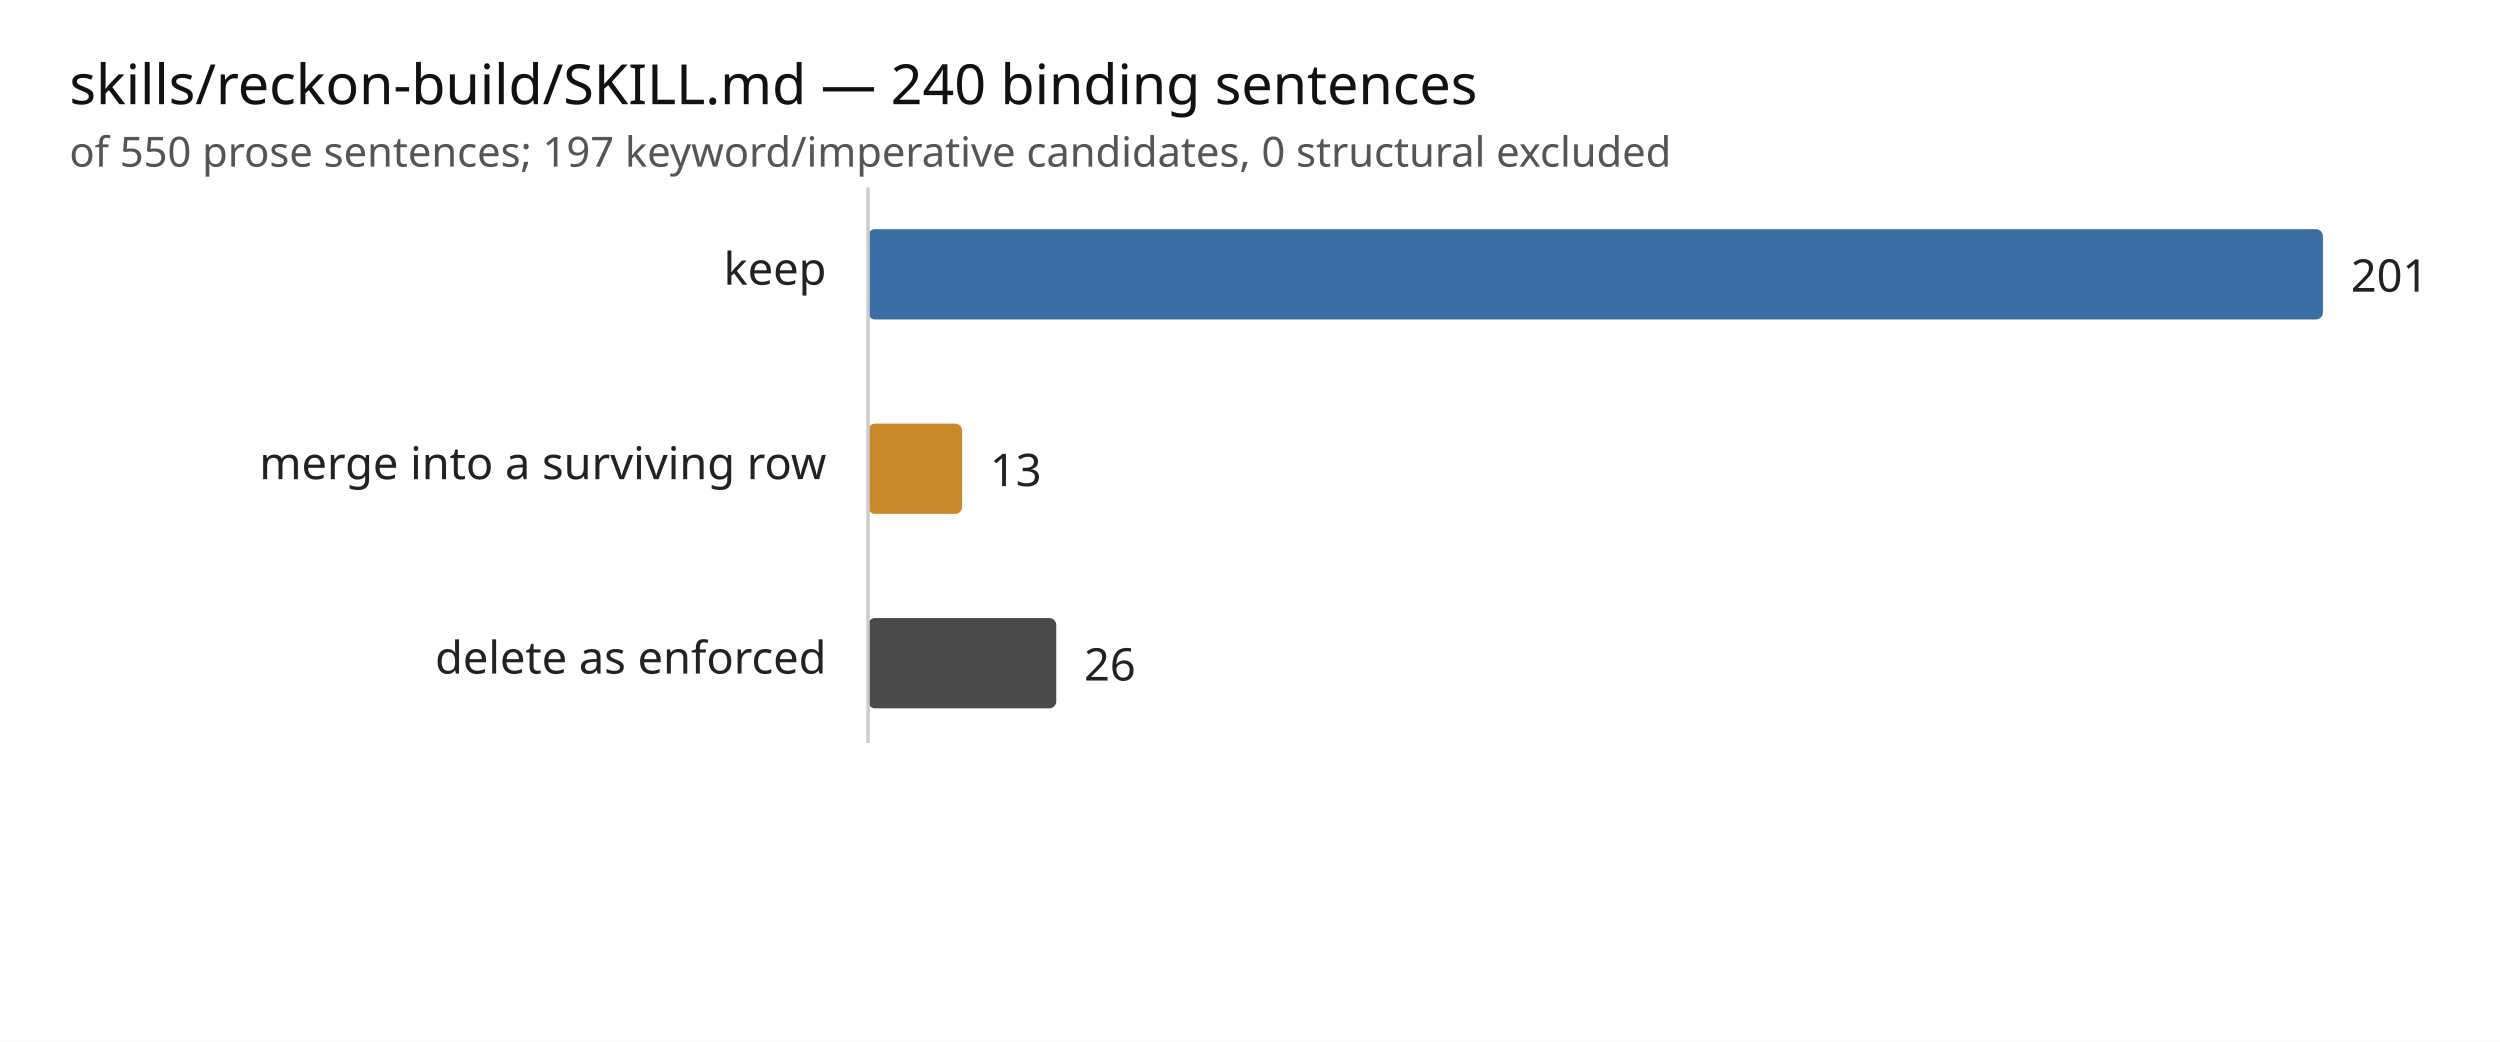
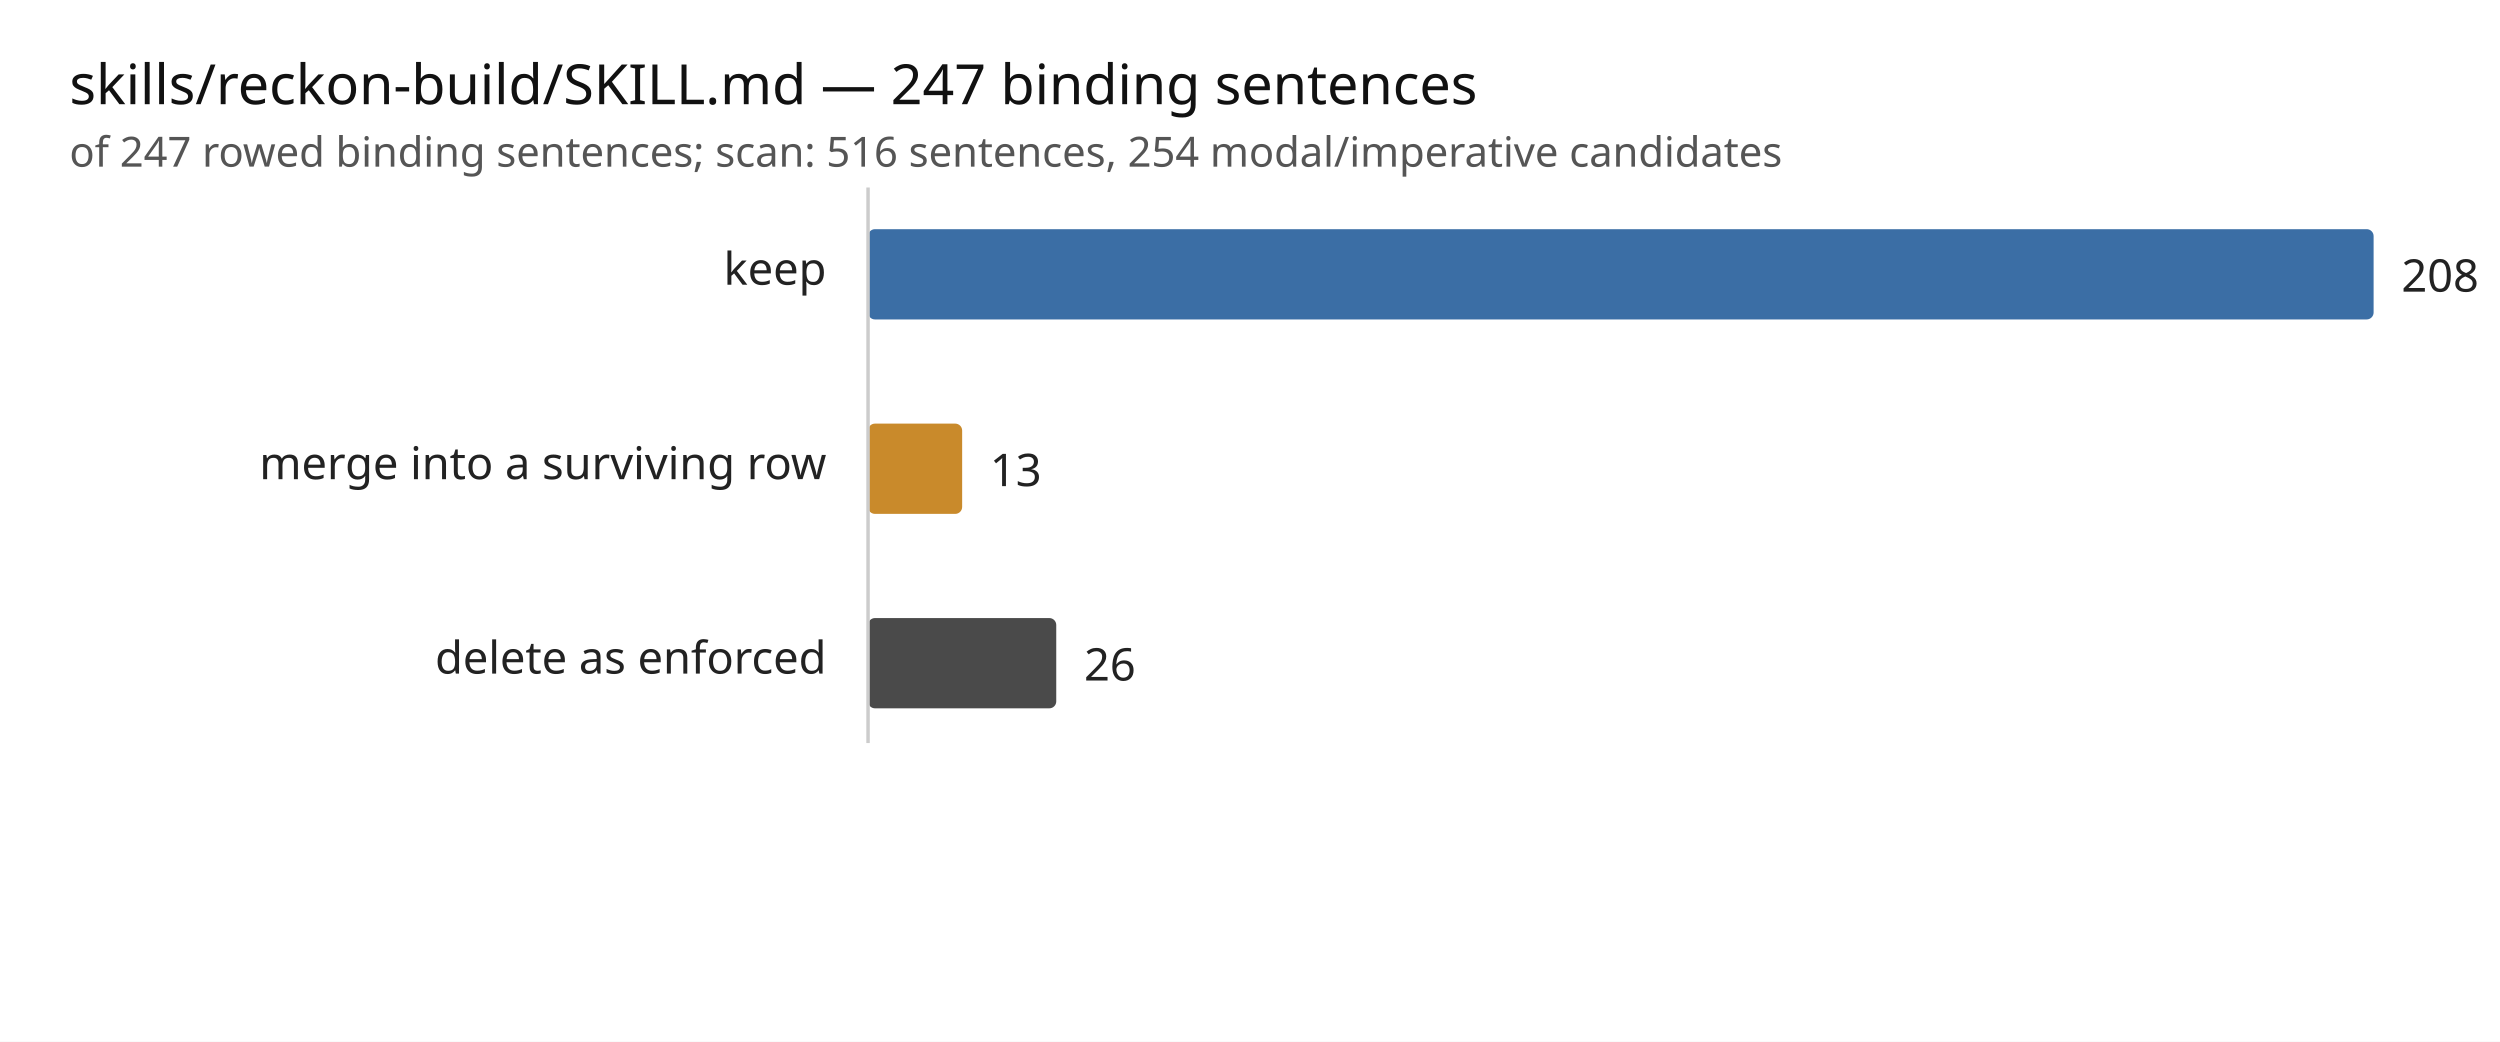
- <svg xmlns="http://www.w3.org/2000/svg" width="720" height="300" viewBox="0 0 720 300" role="img" aria-label="Binding-sentence dispositions: keep 201, merge 13, delete as enforced 26, over 240 rows">
+ <svg xmlns="http://www.w3.org/2000/svg" width="720" height="300" viewBox="0 0 720 300" role="img" aria-label="Binding-sentence dispositions: keep 208, merge 13, delete as enforced 26, over 247 rows">
  <rect width="720" height="300" fill="#ffffff" />
-   <text x="20" y="30" font-family="sans-serif" font-size="16" fill="#111">skills/reckon-build/SKILL.md — 240 binding sentences</text>
-   <text x="20" y="48" font-family="sans-serif" font-size="12" fill="#555">of 550 prose sentences; 197 keyword/imperative candidates, 0 structural excluded</text>
+   <text x="20" y="30" font-family="sans-serif" font-size="16" fill="#111">skills/reckon-build/SKILL.md — 247 binding sentences</text>
+   <text x="20" y="48" font-family="sans-serif" font-size="12" fill="#555">of 247 rowed binding sentences; scan: 516 sentences, 254 modal/imperative candidates</text>
  <text x="238" y="82" text-anchor="end" font-family="sans-serif" font-size="13" fill="#222">keep</text>
-   <rect x="250" y="66" width="419.0" height="26" fill="#3b6ea5" rx="2" />
-   <text x="677.048" y="84" font-family="sans-serif" font-size="13" fill="#222">201</text>
+   <rect x="250" y="66" width="433.6" height="26" fill="#3b6ea5" rx="2" />
+   <text x="691.6" y="84" font-family="sans-serif" font-size="13" fill="#222">208</text>
  <text x="238" y="138" text-anchor="end" font-family="sans-serif" font-size="13" fill="#222">merge into a surviving row</text>
  <rect x="250" y="122" width="27.1" height="26" fill="#c98a2b" rx="2" />
  <text x="285.103" y="140" font-family="sans-serif" font-size="13" fill="#222">13</text>
  <text x="238" y="194" text-anchor="end" font-family="sans-serif" font-size="13" fill="#222">delete as enforced</text>
  <rect x="250" y="178" width="54.2" height="26" fill="#4a4a4a" rx="2" />
  <text x="312.205" y="196" font-family="sans-serif" font-size="13" fill="#222">26</text>
  <line x1="250" y1="54" x2="250" y2="214" stroke="#ccc" />
</svg>
